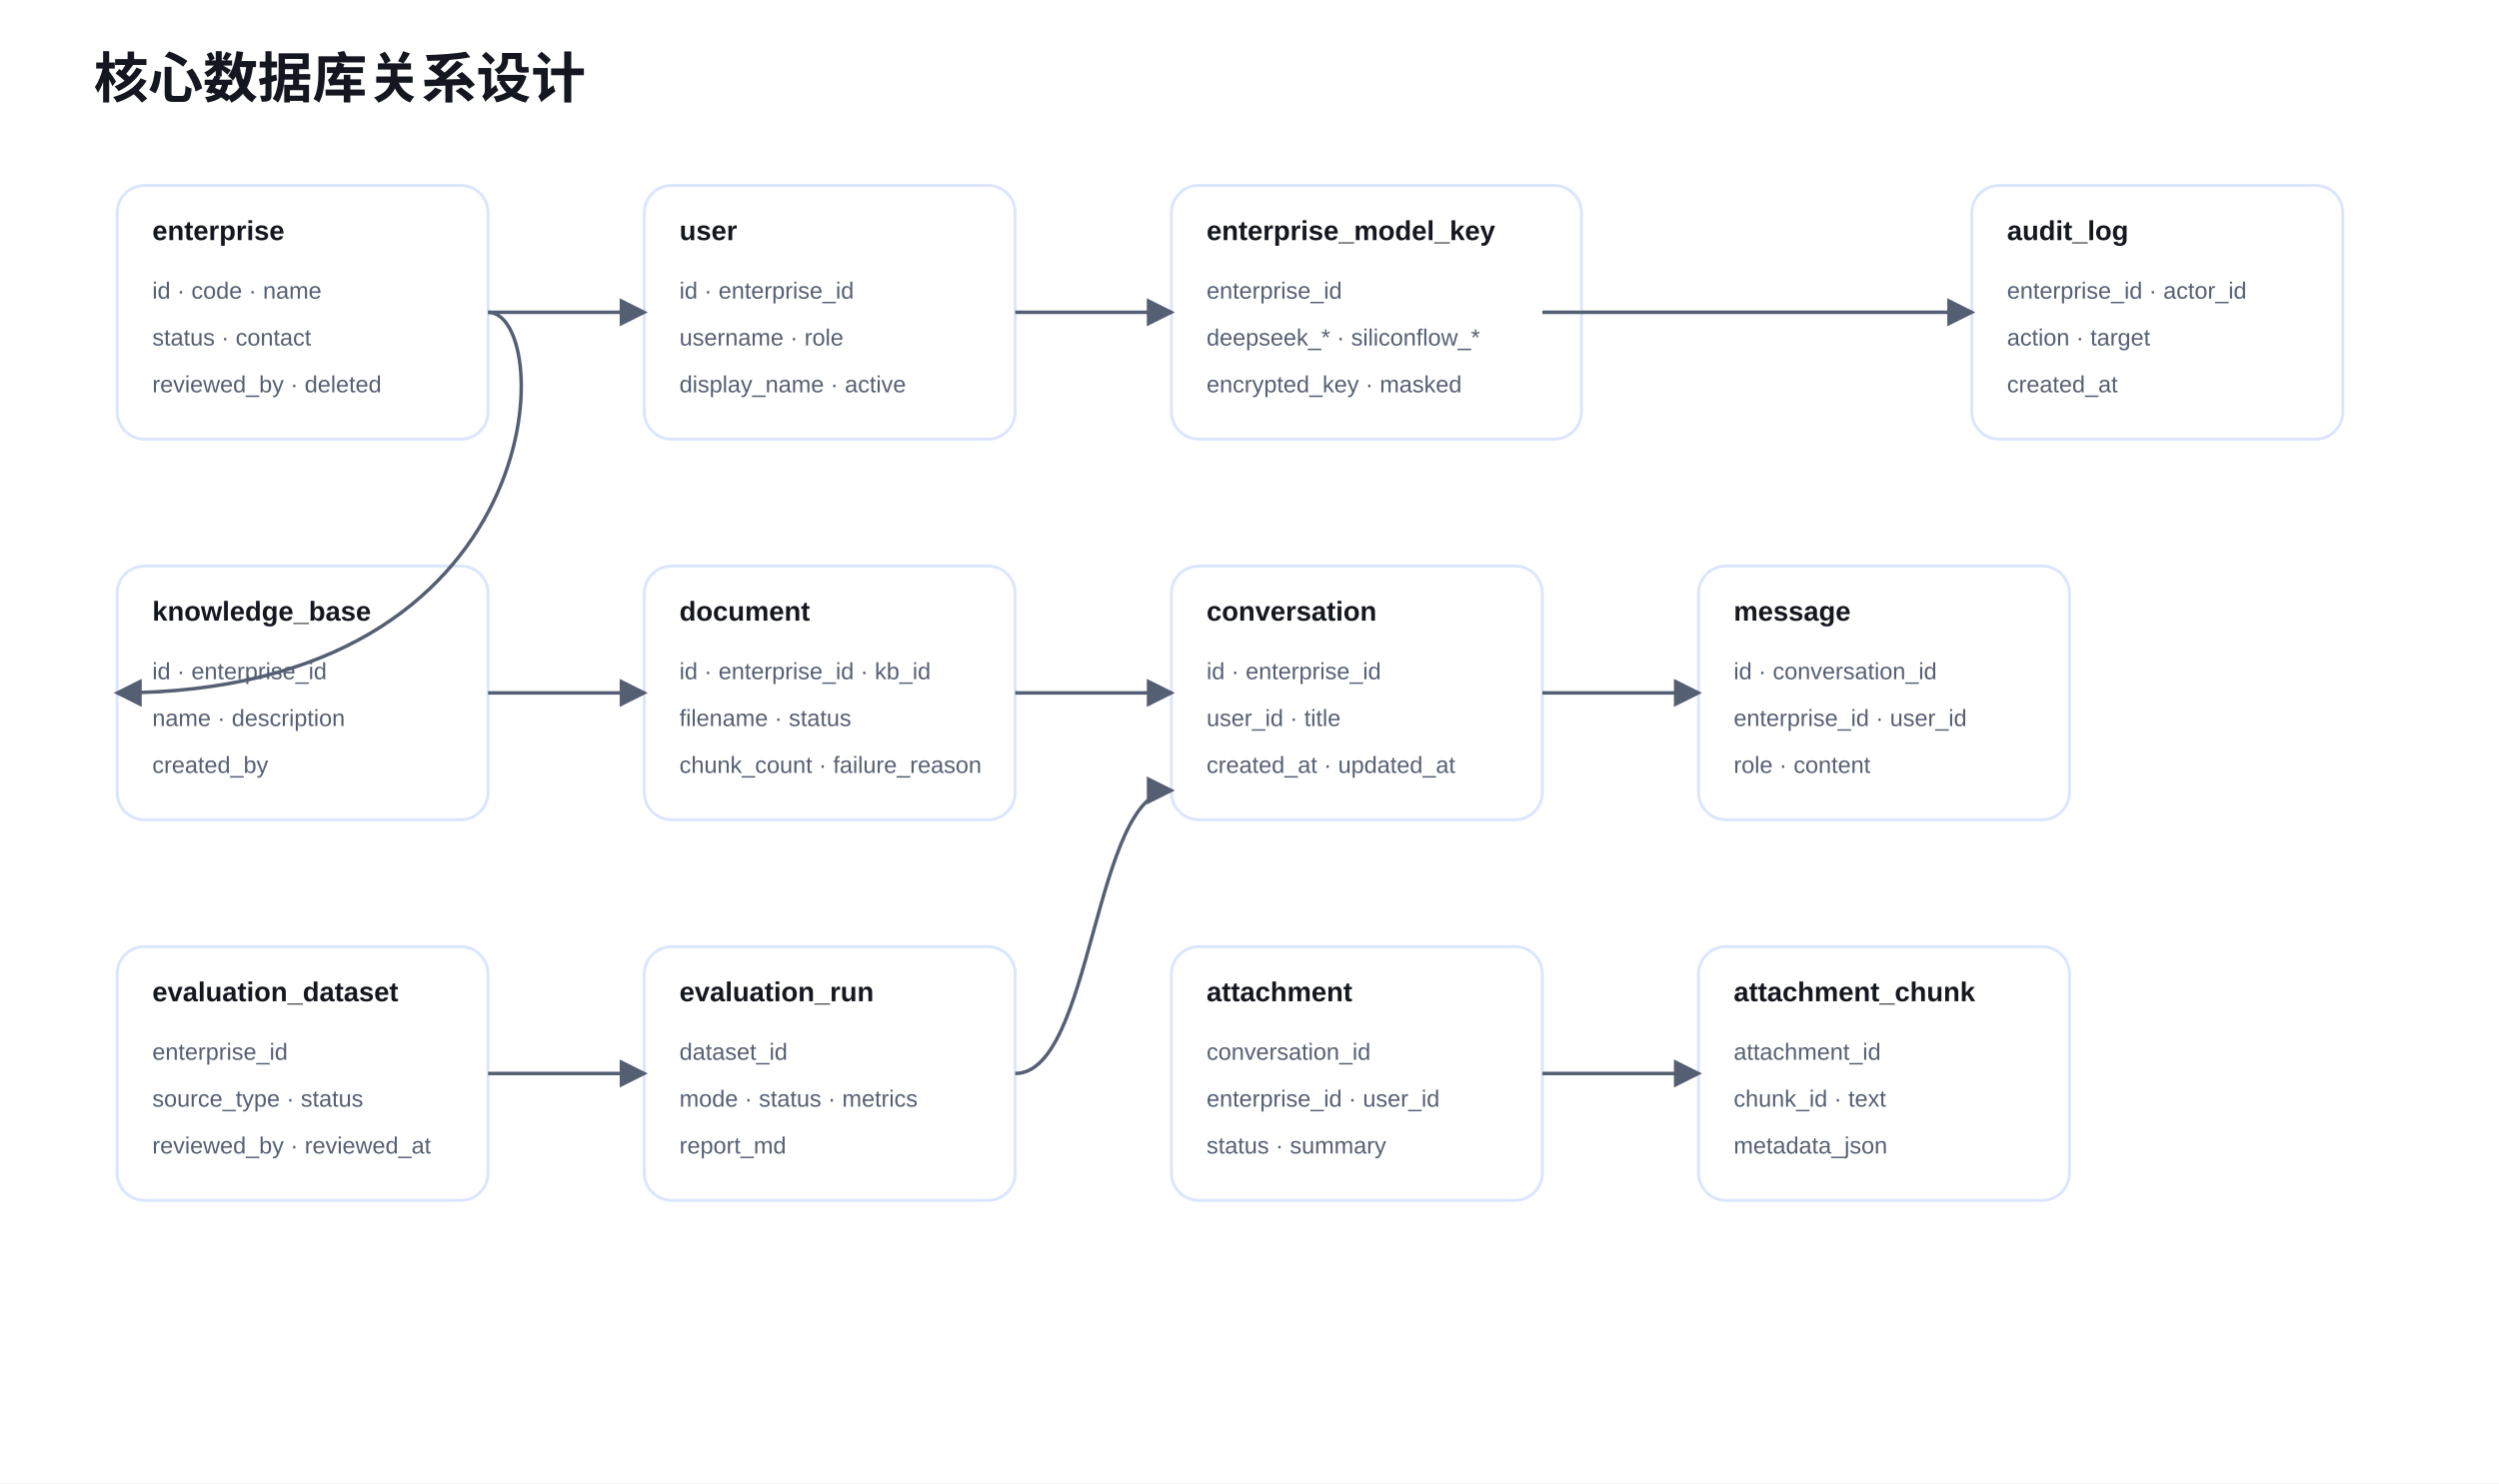
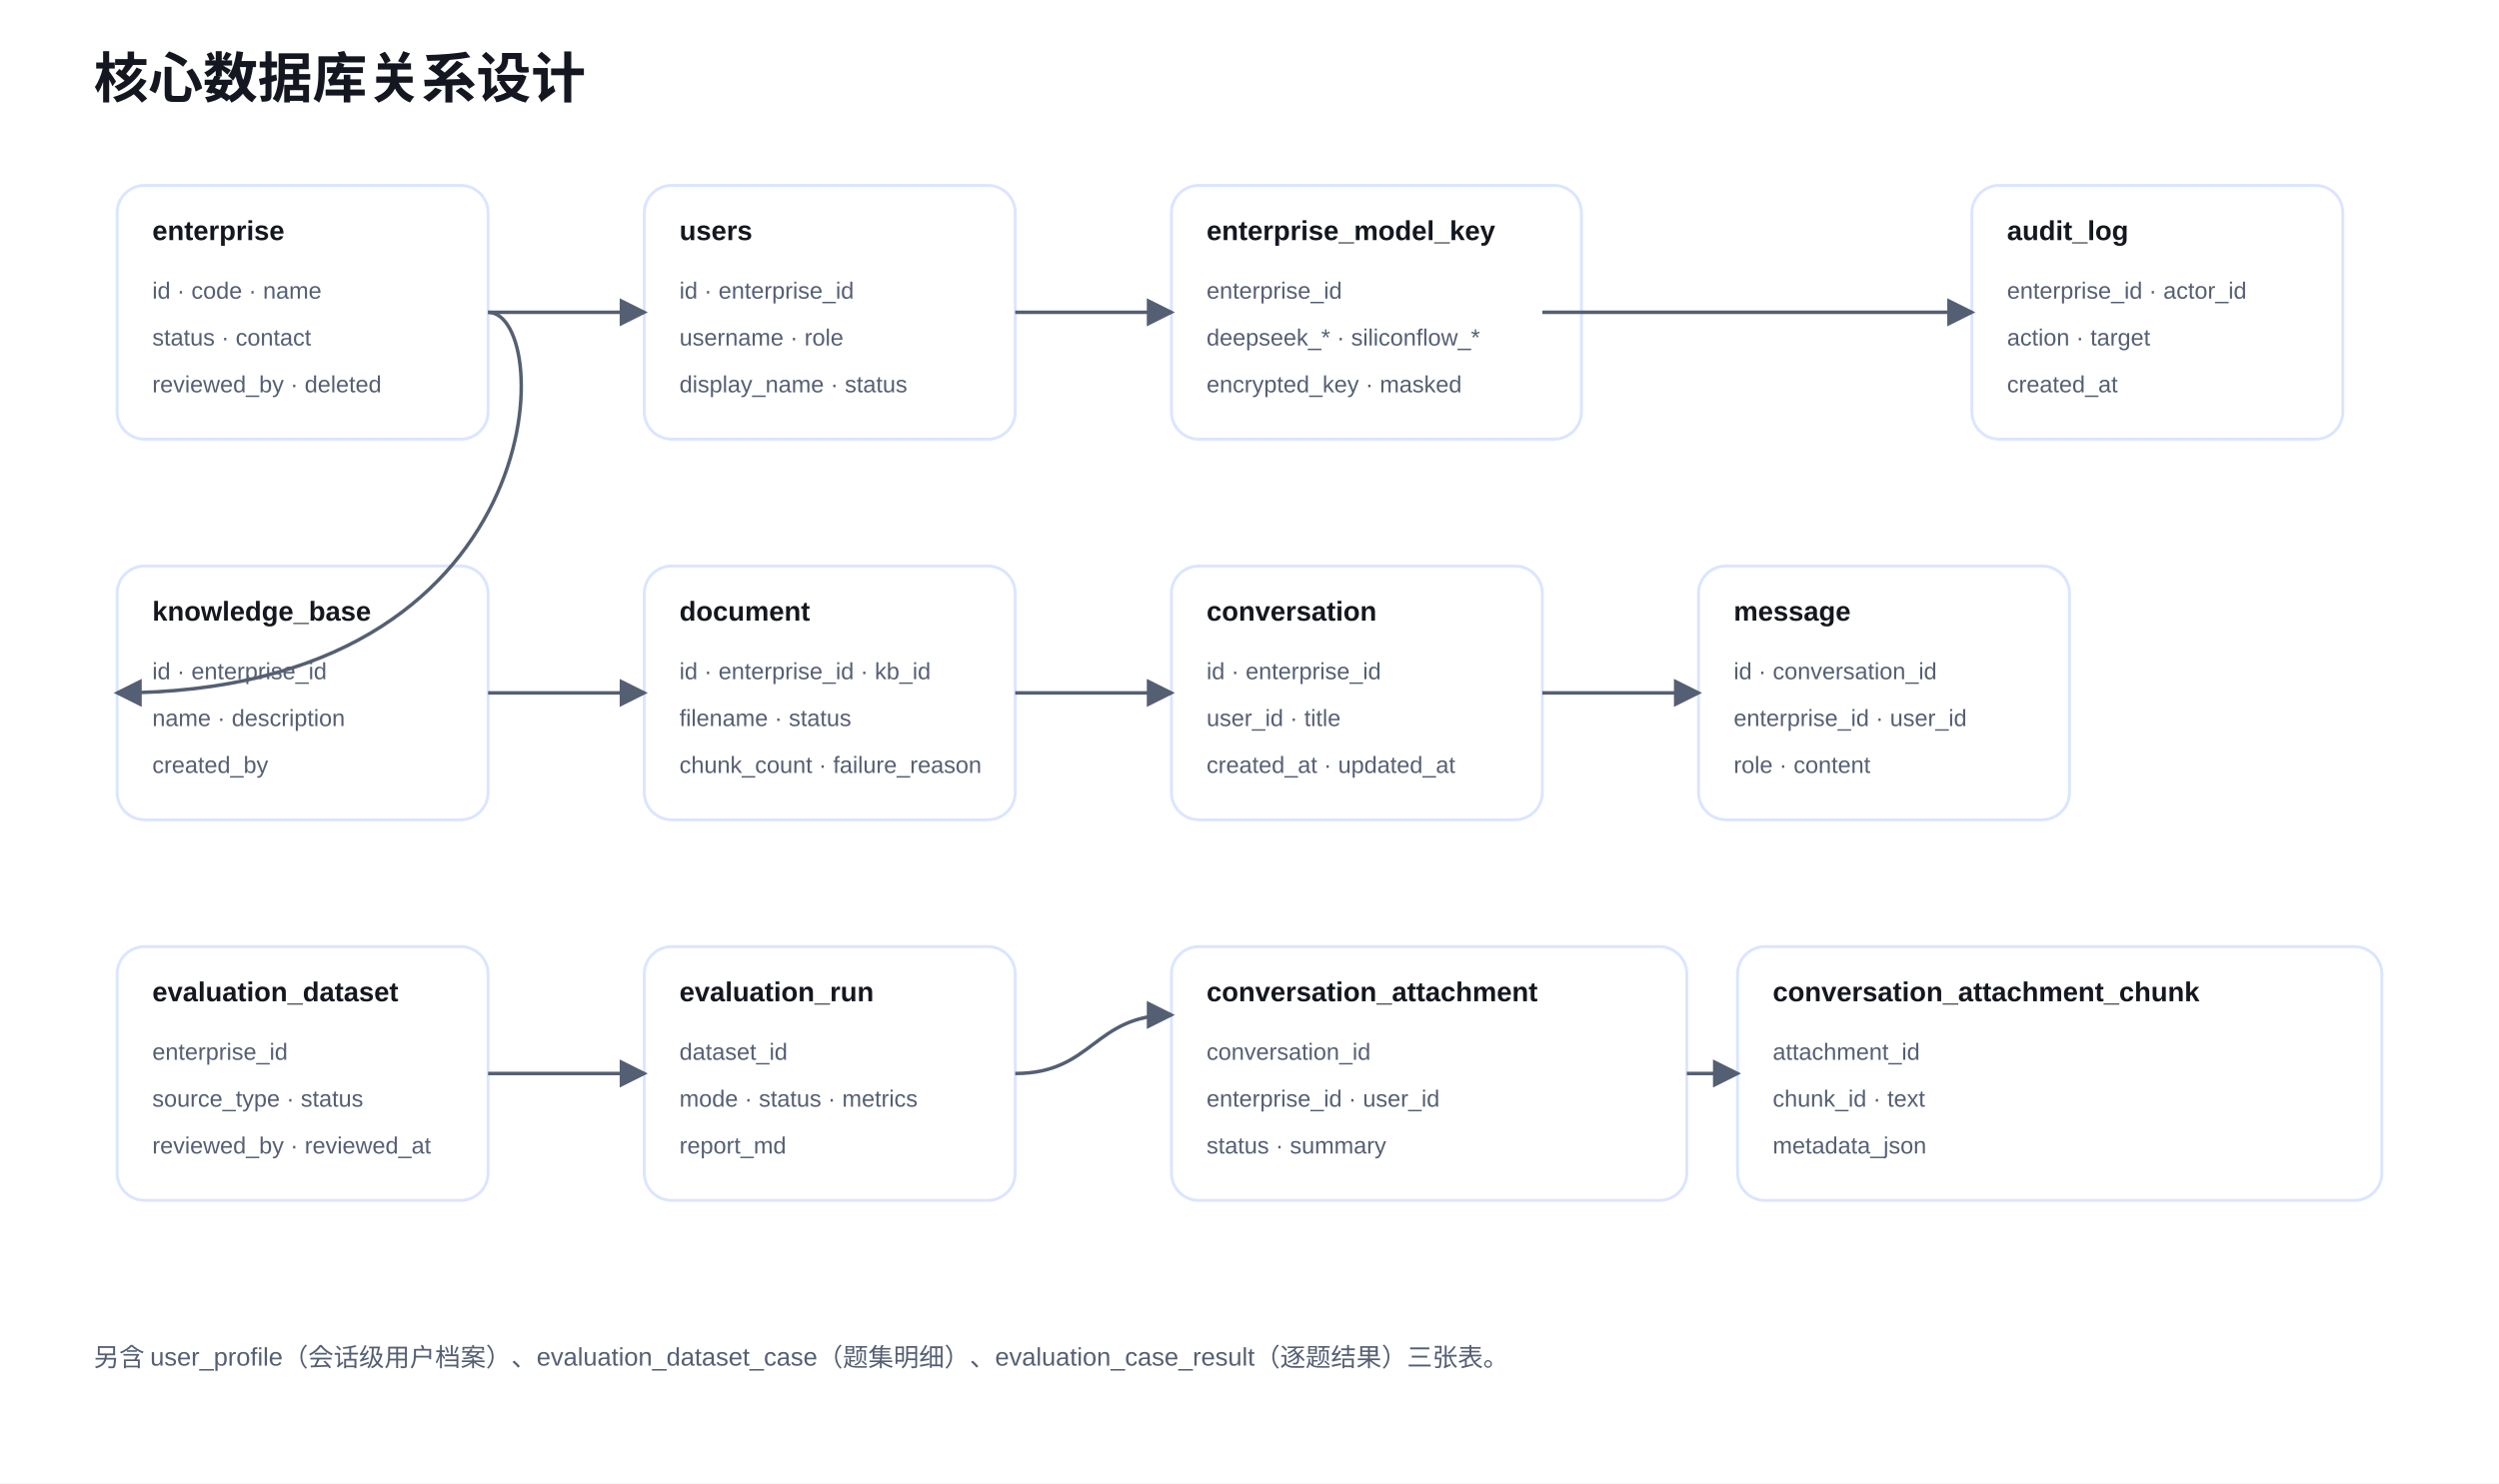
<svg xmlns="http://www.w3.org/2000/svg" width="1280" height="760" viewBox="0 0 1280 760" role="img" aria-label="database ER diagram">
  <defs>
    <style>.bg{fill:#ffffff}.title{font:700 28px Arial,"Microsoft YaHei";fill:#14171f}.entity{fill:#fff;stroke:#dbe5ff;stroke-width:1.5;rx:14}.name{font:700 14px Arial,"Microsoft YaHei";fill:#14171f}.field{font:12px Consolas,Arial;fill:#555f73}.line{stroke:#555f73;stroke-width:1.8;fill:none;marker-end:url(#a)}</style>
    <marker id="a" markerWidth="10" markerHeight="10" refX="8" refY="5" orient="auto">
      <path d="M1,1 L9,5 L1,9" fill="#555f73" />
    </marker>
  </defs>
  <rect width="1280" height="760" class="bg" />
+   <text x="48" y="700" class="field" style="font-size:13px">另含 user_profile（会话级用户档案）、evaluation_dataset_case（题集明细）、evaluation_case_result（逐题结果）三张表。</text>
  <text x="48" y="50" class="title">核心数据库关系设计</text>
  <g transform="translate(60,95)">
    <rect width="190" height="130" class="entity" />
    <text x="18" y="28" class="name">enterprise</text>
    <text x="18" y="58" class="field">id · code · name</text>
    <text x="18" y="82" class="field">status · contact</text>
    <text x="18" y="106" class="field">reviewed_by · deleted</text>
  </g>
  <g transform="translate(330,95)">
    <rect width="190" height="130" class="entity" />
-     <text x="18" y="28" class="name">user</text>
+     <text x="18" y="28" class="name">users</text>
    <text x="18" y="58" class="field">id · enterprise_id</text>
    <text x="18" y="82" class="field">username · role</text>
-     <text x="18" y="106" class="field">display_name · active</text>
+     <text x="18" y="106" class="field">display_name · status</text>
  </g>
  <g transform="translate(600,95)">
    <rect width="210" height="130" class="entity" />
    <text x="18" y="28" class="name">enterprise_model_key</text>
    <text x="18" y="58" class="field">enterprise_id</text>
    <text x="18" y="82" class="field">deepseek_* · siliconflow_*</text>
    <text x="18" y="106" class="field">encrypted_key · masked</text>
  </g>
  <g transform="translate(60,290)">
    <rect width="190" height="130" class="entity" />
    <text x="18" y="28" class="name">knowledge_base</text>
    <text x="18" y="58" class="field">id · enterprise_id</text>
    <text x="18" y="82" class="field">name · description</text>
    <text x="18" y="106" class="field">created_by</text>
  </g>
  <g transform="translate(330,290)">
    <rect width="190" height="130" class="entity" />
    <text x="18" y="28" class="name">document</text>
    <text x="18" y="58" class="field">id · enterprise_id · kb_id</text>
    <text x="18" y="82" class="field">filename · status</text>
    <text x="18" y="106" class="field">chunk_count · failure_reason</text>
  </g>
  <g transform="translate(600,290)">
    <rect width="190" height="130" class="entity" />
    <text x="18" y="28" class="name">conversation</text>
    <text x="18" y="58" class="field">id · enterprise_id</text>
    <text x="18" y="82" class="field">user_id · title</text>
    <text x="18" y="106" class="field">created_at · updated_at</text>
  </g>
  <g transform="translate(870,290)">
    <rect width="190" height="130" class="entity" />
    <text x="18" y="28" class="name">message</text>
    <text x="18" y="58" class="field">id · conversation_id</text>
    <text x="18" y="82" class="field">enterprise_id · user_id</text>
    <text x="18" y="106" class="field">role · content</text>
  </g>
  <g transform="translate(600,485)">
-     <rect width="190" height="130" class="entity" />
-     <text x="18" y="28" class="name">attachment</text>
+     <rect width="264" height="130" class="entity" />
+     <text x="18" y="28" class="name">conversation_attachment</text>
    <text x="18" y="58" class="field">conversation_id</text>
    <text x="18" y="82" class="field">enterprise_id · user_id</text>
    <text x="18" y="106" class="field">status · summary</text>
  </g>
-   <g transform="translate(870,485)">
-     <rect width="190" height="130" class="entity" />
-     <text x="18" y="28" class="name">attachment_chunk</text>
+   <g transform="translate(890,485)">
+     <rect width="330" height="130" class="entity" />
+     <text x="18" y="28" class="name">conversation_attachment_chunk</text>
    <text x="18" y="58" class="field">attachment_id</text>
    <text x="18" y="82" class="field">chunk_id · text</text>
    <text x="18" y="106" class="field">metadata_json</text>
  </g>
  <g transform="translate(60,485)">
    <rect width="190" height="130" class="entity" />
    <text x="18" y="28" class="name">evaluation_dataset</text>
    <text x="18" y="58" class="field">enterprise_id</text>
    <text x="18" y="82" class="field">source_type · status</text>
    <text x="18" y="106" class="field">reviewed_by · reviewed_at</text>
  </g>
  <g transform="translate(330,485)">
    <rect width="190" height="130" class="entity" />
    <text x="18" y="28" class="name">evaluation_run</text>
    <text x="18" y="58" class="field">dataset_id</text>
    <text x="18" y="82" class="field">mode · status · metrics</text>
    <text x="18" y="106" class="field">report_md</text>
  </g>
  <g transform="translate(1010,95)">
    <rect width="190" height="130" class="entity" />
    <text x="18" y="28" class="name">audit_log</text>
    <text x="18" y="58" class="field">enterprise_id · actor_id</text>
    <text x="18" y="82" class="field">action · target</text>
    <text x="18" y="106" class="field">created_at</text>
  </g>
  <path d="M250 160 L330 160" class="line" />
  <path d="M250 355 L330 355" class="line" />
  <path d="M520 160 L600 160" class="line" />
  <path d="M520 355 L600 355" class="line" />
  <path d="M790 355 L870 355" class="line" />
-   <path d="M790 550 L870 550" class="line" />
+   <path d="M864 550 L890 550" class="line" />
  <path d="M250 550 L330 550" class="line" />
-   <path d="M520 550 C560 550 560 405 600 405" class="line" />
+   <path d="M520 550 C560 550 560 520 600 520" class="line" />
  <path d="M250 160 C285 160 285 355 60 355" class="line" />
  <path d="M790 160 C900 160 905 160 1010 160" class="line" />
</svg>
